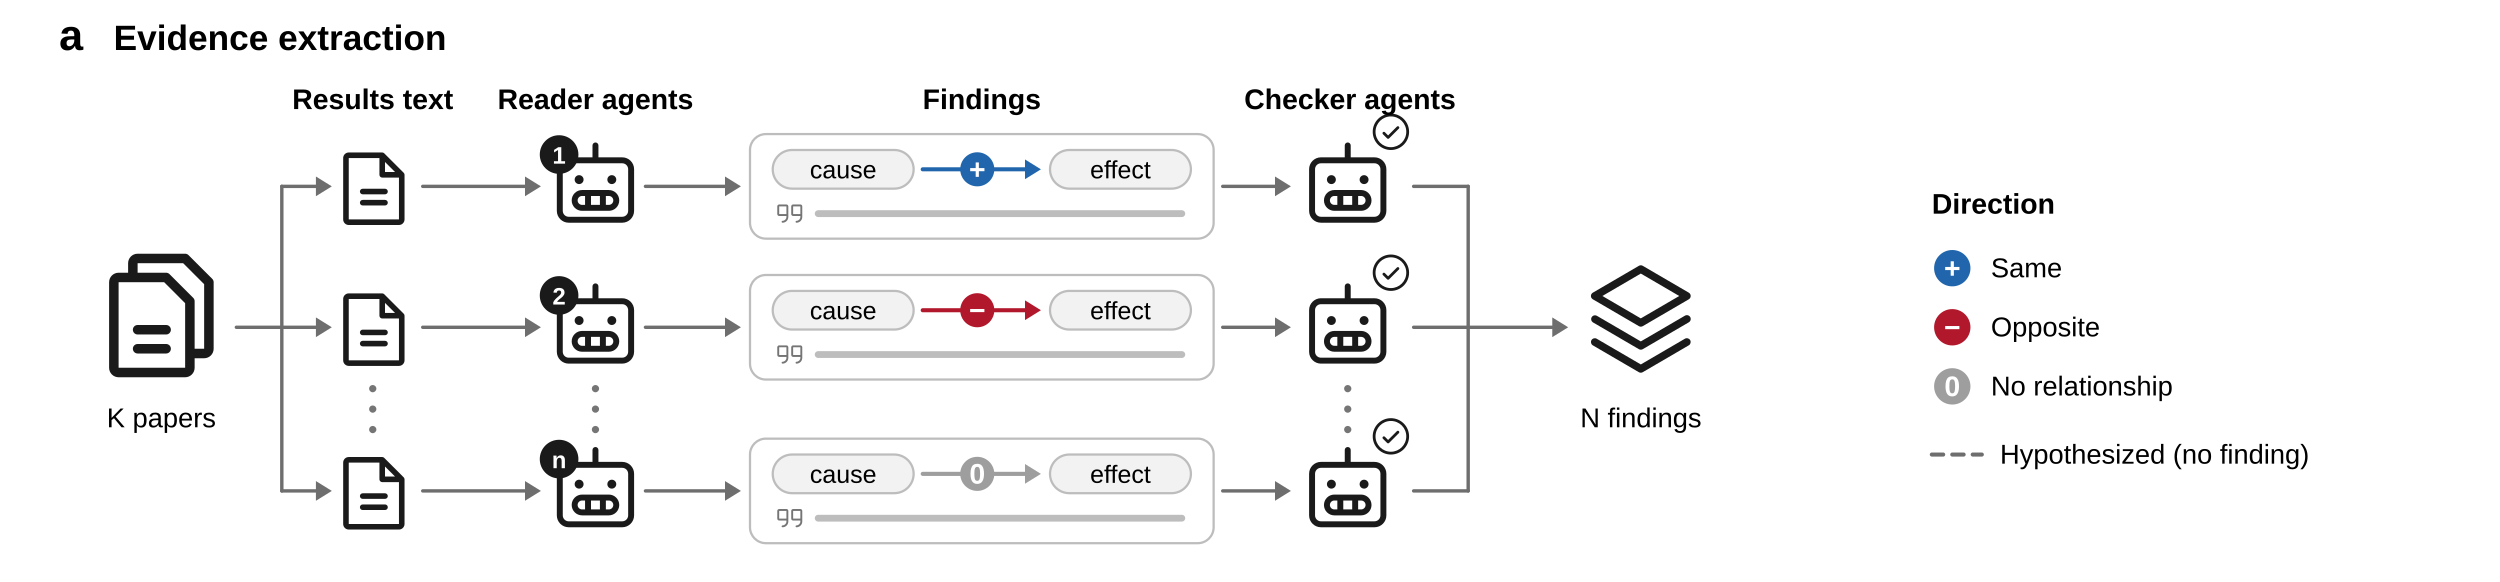
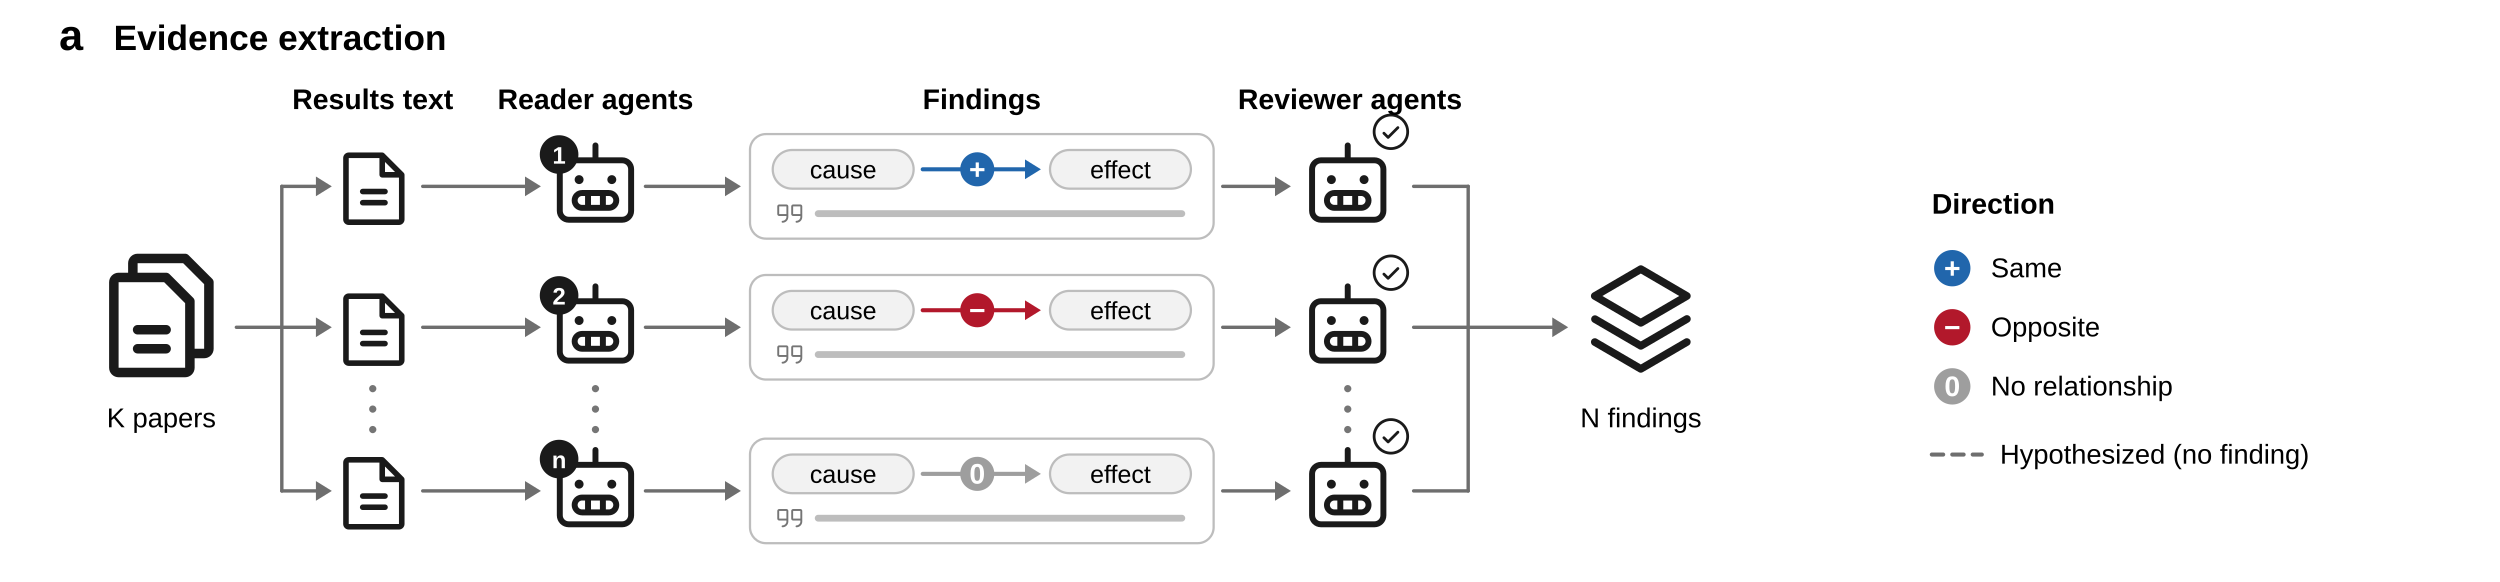
<svg xmlns="http://www.w3.org/2000/svg" viewBox="0 6 1100 256" font-family="Arial, Liberation Sans, Helvetica, sans-serif" role="img">
  <rect x="0" y="0" width="1100" height="850" rx="0" fill="#FFFFFF" />
  <text x="26" y="28" font-size="19" fill="#000000" font-weight="bold">a</text>
  <text x="50" y="28" font-size="15.5" fill="#000000" font-weight="bold">Evidence extraction</text>
  <g transform="translate(37.55,111.36) scale(0.2613636)">
    <path d="M213.66,66.34l-40-40A8,8,0,0,0,168,24H88A16,16,0,0,0,72,40V56H56A16,16,0,0,0,40,72V216a16,16,0,0,0,16,16H168a16,16,0,0,0,16-16V200h16a16,16,0,0,0,16-16V72A8,8,0,0,0,213.66,66.34ZM168,216H56V72h76.69L168,107.31v84.53c0,.06,0,.11,0,.16s0,.1,0,.16V216Zm32-32H184V104a8,8,0,0,0-2.34-5.66l-40-40A8,8,0,0,0,136,56H88V40h76.69L200,75.31Zm-56-32a8,8,0,0,1-8,8H88a8,8,0,0,1,0-16h48A8,8,0,0,1,144,152Zm0,32a8,8,0,0,1-8,8H88a8,8,0,0,1,0-16h48A8,8,0,0,1,144,184Z" fill="#1A1A1A" fill-rule="evenodd" />
  </g>
  <text x="71" y="194" font-size="12" fill="#000000" text-anchor="middle">K papers</text>
  <line x1="104" y1="150" x2="124" y2="150" stroke="#6E6E6E" stroke-width="1.5" stroke-linecap="round" />
  <line x1="124" y1="88" x2="124" y2="222" stroke="#6E6E6E" stroke-width="1.5" stroke-linecap="round" />
  <text x="164" y="54" font-size="12.5" fill="#000000" font-weight="bold" text-anchor="middle">Results text</text>
  <circle cx="164" cy="177" r="1.6" fill="#757575" />
  <circle cx="164" cy="186" r="1.6" fill="#757575" />
  <circle cx="164" cy="195" r="1.6" fill="#757575" />
  <text x="262" y="54" font-size="12.5" fill="#000000" font-weight="bold" text-anchor="middle">Reader agents</text>
  <line x1="124" y1="88" x2="139.0" y2="88.0" stroke="#6E6E6E" stroke-width="1.5" stroke-linecap="round" />
  <polygon points="146.00,88.00 139.00,83.66 139.00,92.34" fill="#6E6E6E" />
  <g transform="translate(144.86,69.41) scale(0.1534091)">
    <path d="M213.66,82.34l-56-56A8,8,0,0,0,152,24H56A16,16,0,0,0,40,40V216a16,16,0,0,0,16,16H200a16,16,0,0,0,16-16V88A8,8,0,0,0,213.66,82.34ZM160,51.31,188.69,80H160ZM200,216H56V40h88V88a8,8,0,0,0,8,8h48V216Zm-32-80a8,8,0,0,1-8,8H96a8,8,0,0,1,0-16h64A8,8,0,0,1,168,136Zm0,32a8,8,0,0,1-8,8H96a8,8,0,0,1,0-16h64A8,8,0,0,1,168,168Z" fill="#1A1A1A" fill-rule="evenodd" />
  </g>
  <line x1="186" y1="88" x2="231.0" y2="88.0" stroke="#6E6E6E" stroke-width="1.5" stroke-linecap="round" />
  <polygon points="238.00,88.00 231.00,83.66 231.00,92.34" fill="#6E6E6E" />
  <g transform="translate(241.08,67.38) scale(0.1634615)">
    <path d="M200,48H136V16a8,8,0,0,0-16,0V48H56A32,32,0,0,0,24,80V192a32,32,0,0,0,32,32H200a32,32,0,0,0,32-32V80A32,32,0,0,0,200,48Zm16,144a16,16,0,0,1-16,16H56a16,16,0,0,1-16-16V80A16,16,0,0,1,56,64H200a16,16,0,0,1,16,16Zm-52-56H92a28,28,0,0,0,0,56h72a28,28,0,0,0,0-56Zm-24,16v24H116V152ZM80,164a12,12,0,0,1,12-12h8v24H92A12,12,0,0,1,80,164Zm84,12h-8V152h8a12,12,0,0,1,0,24ZM72,108a12,12,0,1,1,12,12A12,12,0,0,1,72,108Zm88,0a12,12,0,1,1,12,12A12,12,0,0,1,160,108Z" fill="#1A1A1A" fill-rule="evenodd" />
  </g>
  <circle cx="246" cy="74" r="8.5" fill="#1A1A1A" />
  <text x="246" y="78" font-size="10.5" fill="#FFFFFF" font-weight="bold" text-anchor="middle">1</text>
  <line x1="124" y1="150" x2="139.0" y2="150.0" stroke="#6E6E6E" stroke-width="1.5" stroke-linecap="round" />
  <polygon points="146.00,150.00 139.00,145.66 139.00,154.34" fill="#6E6E6E" />
  <g transform="translate(144.86,131.41) scale(0.1534091)">
    <path d="M213.66,82.34l-56-56A8,8,0,0,0,152,24H56A16,16,0,0,0,40,40V216a16,16,0,0,0,16,16H200a16,16,0,0,0,16-16V88A8,8,0,0,0,213.66,82.34ZM160,51.31,188.69,80H160ZM200,216H56V40h88V88a8,8,0,0,0,8,8h48V216Zm-32-80a8,8,0,0,1-8,8H96a8,8,0,0,1,0-16h64A8,8,0,0,1,168,136Zm0,32a8,8,0,0,1-8,8H96a8,8,0,0,1,0-16h64A8,8,0,0,1,168,168Z" fill="#1A1A1A" fill-rule="evenodd" />
  </g>
  <line x1="186" y1="150" x2="231.0" y2="150.0" stroke="#6E6E6E" stroke-width="1.5" stroke-linecap="round" />
  <polygon points="238.00,150.00 231.00,145.66 231.00,154.34" fill="#6E6E6E" />
  <g transform="translate(241.08,129.38) scale(0.1634615)">
    <path d="M200,48H136V16a8,8,0,0,0-16,0V48H56A32,32,0,0,0,24,80V192a32,32,0,0,0,32,32H200a32,32,0,0,0,32-32V80A32,32,0,0,0,200,48Zm16,144a16,16,0,0,1-16,16H56a16,16,0,0,1-16-16V80A16,16,0,0,1,56,64H200a16,16,0,0,1,16,16Zm-52-56H92a28,28,0,0,0,0,56h72a28,28,0,0,0,0-56Zm-24,16v24H116V152ZM80,164a12,12,0,0,1,12-12h8v24H92A12,12,0,0,1,80,164Zm84,12h-8V152h8a12,12,0,0,1,0,24ZM72,108a12,12,0,1,1,12,12A12,12,0,0,1,72,108Zm88,0a12,12,0,1,1,12,12A12,12,0,0,1,160,108Z" fill="#1A1A1A" fill-rule="evenodd" />
  </g>
  <circle cx="246" cy="136" r="8.5" fill="#1A1A1A" />
  <text x="246" y="140" font-size="10.5" fill="#FFFFFF" font-weight="bold" text-anchor="middle">2</text>
  <line x1="124" y1="222" x2="139.0" y2="222.0" stroke="#6E6E6E" stroke-width="1.5" stroke-linecap="round" />
  <polygon points="146.00,222.00 139.00,217.66 139.00,226.34" fill="#6E6E6E" />
  <g transform="translate(144.86,203.41) scale(0.1534091)">
    <path d="M213.66,82.34l-56-56A8,8,0,0,0,152,24H56A16,16,0,0,0,40,40V216a16,16,0,0,0,16,16H200a16,16,0,0,0,16-16V88A8,8,0,0,0,213.66,82.34ZM160,51.31,188.69,80H160ZM200,216H56V40h88V88a8,8,0,0,0,8,8h48V216Zm-32-80a8,8,0,0,1-8,8H96a8,8,0,0,1,0-16h64A8,8,0,0,1,168,136Zm0,32a8,8,0,0,1-8,8H96a8,8,0,0,1,0-16h64A8,8,0,0,1,168,168Z" fill="#1A1A1A" fill-rule="evenodd" />
  </g>
  <line x1="186" y1="222" x2="231.0" y2="222.0" stroke="#6E6E6E" stroke-width="1.5" stroke-linecap="round" />
  <polygon points="238.00,222.00 231.00,217.66 231.00,226.34" fill="#6E6E6E" />
  <g transform="translate(241.08,201.38) scale(0.1634615)">
    <path d="M200,48H136V16a8,8,0,0,0-16,0V48H56A32,32,0,0,0,24,80V192a32,32,0,0,0,32,32H200a32,32,0,0,0,32-32V80A32,32,0,0,0,200,48Zm16,144a16,16,0,0,1-16,16H56a16,16,0,0,1-16-16V80A16,16,0,0,1,56,64H200a16,16,0,0,1,16,16Zm-52-56H92a28,28,0,0,0,0,56h72a28,28,0,0,0,0-56Zm-24,16v24H116V152ZM80,164a12,12,0,0,1,12-12h8v24H92A12,12,0,0,1,80,164Zm84,12h-8V152h8a12,12,0,0,1,0,24ZM72,108a12,12,0,1,1,12,12A12,12,0,0,1,72,108Zm88,0a12,12,0,1,1,12,12A12,12,0,0,1,160,108Z" fill="#1A1A1A" fill-rule="evenodd" />
  </g>
  <circle cx="246" cy="208" r="8.5" fill="#1A1A1A" />
  <text x="246" y="212" font-size="10.5" fill="#FFFFFF" font-weight="bold" text-anchor="middle">n</text>
  <circle cx="262" cy="177" r="1.6" fill="#757575" />
  <circle cx="262" cy="186" r="1.6" fill="#757575" />
  <circle cx="262" cy="195" r="1.6" fill="#757575" />
  <text x="432" y="54" font-size="12.5" fill="#000000" font-weight="bold" text-anchor="middle">Findings</text>
  <line x1="284" y1="88" x2="319.0" y2="88.0" stroke="#6E6E6E" stroke-width="1.5" stroke-linecap="round" />
  <polygon points="326.00,88.00 319.00,83.66 319.00,92.34" fill="#6E6E6E" />
  <rect x="330" y="65.0" width="204" height="46" rx="7" fill="#FFFFFF" stroke="#BDBDBD" stroke-width="1" />
  <rect x="340" y="72.0" width="62" height="17" rx="8.5" fill="#F2F2F2" stroke="#BDBDBD" stroke-width="1" />
  <text x="371.0" y="84.46" font-size="11" fill="#000000" text-anchor="middle">cause</text>
  <rect x="462" y="72.0" width="62" height="17" rx="8.5" fill="#F2F2F2" stroke="#BDBDBD" stroke-width="1" />
  <text x="493.0" y="84.46" font-size="11" fill="#000000" text-anchor="middle">effect</text>
  <line x1="406" y1="80.5" x2="451.0" y2="80.5" stroke="#2166AC" stroke-width="1.8" stroke-linecap="round" />
  <polygon points="458.00,80.50 451.00,76.16 451.00,84.84" fill="#2166AC" />
  <circle cx="430.0" cy="80.5" r="7.5" fill="#2166AC" />
  <text x="430.0" y="84.8" font-size="12.5" fill="#FFFFFF" font-weight="bold" text-anchor="middle">+</text>
  <g transform="translate(340.73,93.00) scale(0.05288462)">
    <path d="M100,56H40A16,16,0,0,0,24,72v64a16,16,0,0,0,16,16h60v8a32,32,0,0,1-32,32,8,8,0,0,0,0,16,48.05,48.05,0,0,0,48-48V72A16,16,0,0,0,100,56Zm0,80H40V72h60ZM216,56H156a16,16,0,0,0-16,16v64a16,16,0,0,0,16,16h60v8a32,32,0,0,1-32,32,8,8,0,0,0,0,16,48.05,48.05,0,0,0,48-48V72A16,16,0,0,0,216,56Zm0,80H156V72h60Z" fill="#757575" fill-rule="evenodd" />
  </g>
  <line x1="360" y1="100.0" x2="520" y2="100.0" stroke="#BDBDBD" stroke-width="3" stroke-linecap="round" />
  <line x1="538" y1="88" x2="561.0" y2="88.0" stroke="#6E6E6E" stroke-width="1.5" stroke-linecap="round" />
  <polygon points="568.00,88.00 561.00,83.66 561.00,92.34" fill="#6E6E6E" />
  <g transform="translate(572.08,67.38) scale(0.1634615)">
    <path d="M200,48H136V16a8,8,0,0,0-16,0V48H56A32,32,0,0,0,24,80V192a32,32,0,0,0,32,32H200a32,32,0,0,0,32-32V80A32,32,0,0,0,200,48Zm16,144a16,16,0,0,1-16,16H56a16,16,0,0,1-16-16V80A16,16,0,0,1,56,64H200a16,16,0,0,1,16,16Zm-52-56H92a28,28,0,0,0,0,56h72a28,28,0,0,0,0-56Zm-24,16v24H116V152ZM80,164a12,12,0,0,1,12-12h8v24H92A12,12,0,0,1,80,164Zm84,12h-8V152h8a12,12,0,0,1,0,24ZM72,108a12,12,0,1,1,12,12A12,12,0,0,1,72,108Zm88,0a12,12,0,1,1,12,12A12,12,0,0,1,160,108Z" fill="#1A1A1A" fill-rule="evenodd" />
  </g>
  <g transform="translate(602.15,54.15) scale(0.07692308)">
    <path d="M173.66,98.34a8,8,0,0,1,0,11.32l-56,56a8,8,0,0,1-11.32,0l-24-24a8,8,0,0,1,11.32-11.32L112,148.69l50.34-50.35A8,8,0,0,1,173.66,98.34ZM232,128A104,104,0,1,1,128,24,104.11,104.11,0,0,1,232,128Zm-16,0a88,88,0,1,0-88,88A88.1,88.1,0,0,0,216,128Z" fill="#1A1A1A" fill-rule="evenodd" />
  </g>
  <line x1="622" y1="88" x2="646" y2="88" stroke="#6E6E6E" stroke-width="1.5" stroke-linecap="round" />
  <line x1="284" y1="150" x2="319.0" y2="150.0" stroke="#6E6E6E" stroke-width="1.5" stroke-linecap="round" />
  <polygon points="326.00,150.00 319.00,145.66 319.00,154.34" fill="#6E6E6E" />
  <rect x="330" y="127.0" width="204" height="46" rx="7" fill="#FFFFFF" stroke="#BDBDBD" stroke-width="1" />
  <rect x="340" y="134.0" width="62" height="17" rx="8.5" fill="#F2F2F2" stroke="#BDBDBD" stroke-width="1" />
  <text x="371.0" y="146.46" font-size="11" fill="#000000" text-anchor="middle">cause</text>
  <rect x="462" y="134.0" width="62" height="17" rx="8.5" fill="#F2F2F2" stroke="#BDBDBD" stroke-width="1" />
  <text x="493.0" y="146.46" font-size="11" fill="#000000" text-anchor="middle">effect</text>
  <line x1="406" y1="142.5" x2="451.0" y2="142.5" stroke="#B2182B" stroke-width="1.8" stroke-linecap="round" />
  <polygon points="458.00,142.50 451.00,138.16 451.00,146.84" fill="#B2182B" />
  <circle cx="430.0" cy="142.5" r="7.5" fill="#B2182B" />
  <text x="430.0" y="146.8" font-size="12.5" fill="#FFFFFF" font-weight="bold" text-anchor="middle">−</text>
  <g transform="translate(340.73,155.00) scale(0.05288462)">
    <path d="M100,56H40A16,16,0,0,0,24,72v64a16,16,0,0,0,16,16h60v8a32,32,0,0,1-32,32,8,8,0,0,0,0,16,48.05,48.05,0,0,0,48-48V72A16,16,0,0,0,100,56Zm0,80H40V72h60ZM216,56H156a16,16,0,0,0-16,16v64a16,16,0,0,0,16,16h60v8a32,32,0,0,1-32,32,8,8,0,0,0,0,16,48.05,48.05,0,0,0,48-48V72A16,16,0,0,0,216,56Zm0,80H156V72h60Z" fill="#757575" fill-rule="evenodd" />
  </g>
  <line x1="360" y1="162.0" x2="520" y2="162.0" stroke="#BDBDBD" stroke-width="3" stroke-linecap="round" />
  <line x1="538" y1="150" x2="561.0" y2="150.0" stroke="#6E6E6E" stroke-width="1.5" stroke-linecap="round" />
  <polygon points="568.00,150.00 561.00,145.66 561.00,154.34" fill="#6E6E6E" />
  <g transform="translate(572.08,129.38) scale(0.1634615)">
    <path d="M200,48H136V16a8,8,0,0,0-16,0V48H56A32,32,0,0,0,24,80V192a32,32,0,0,0,32,32H200a32,32,0,0,0,32-32V80A32,32,0,0,0,200,48Zm16,144a16,16,0,0,1-16,16H56a16,16,0,0,1-16-16V80A16,16,0,0,1,56,64H200a16,16,0,0,1,16,16Zm-52-56H92a28,28,0,0,0,0,56h72a28,28,0,0,0,0-56Zm-24,16v24H116V152ZM80,164a12,12,0,0,1,12-12h8v24H92A12,12,0,0,1,80,164Zm84,12h-8V152h8a12,12,0,0,1,0,24ZM72,108a12,12,0,1,1,12,12A12,12,0,0,1,72,108Zm88,0a12,12,0,1,1,12,12A12,12,0,0,1,160,108Z" fill="#1A1A1A" fill-rule="evenodd" />
  </g>
  <g transform="translate(602.15,116.15) scale(0.07692308)">
    <path d="M173.66,98.34a8,8,0,0,1,0,11.32l-56,56a8,8,0,0,1-11.32,0l-24-24a8,8,0,0,1,11.32-11.32L112,148.69l50.34-50.35A8,8,0,0,1,173.66,98.34ZM232,128A104,104,0,1,1,128,24,104.11,104.11,0,0,1,232,128Zm-16,0a88,88,0,1,0-88,88A88.1,88.1,0,0,0,216,128Z" fill="#1A1A1A" fill-rule="evenodd" />
  </g>
  <line x1="622" y1="150" x2="646" y2="150" stroke="#6E6E6E" stroke-width="1.5" stroke-linecap="round" />
  <line x1="284" y1="222" x2="319.0" y2="222.0" stroke="#6E6E6E" stroke-width="1.5" stroke-linecap="round" />
  <polygon points="326.00,222.00 319.00,217.66 319.00,226.34" fill="#6E6E6E" />
  <rect x="330" y="199.0" width="204" height="46" rx="7" fill="#FFFFFF" stroke="#BDBDBD" stroke-width="1" />
  <rect x="340" y="206.0" width="62" height="17" rx="8.5" fill="#F2F2F2" stroke="#BDBDBD" stroke-width="1" />
  <text x="371.0" y="218.46" font-size="11" fill="#000000" text-anchor="middle">cause</text>
  <rect x="462" y="206.0" width="62" height="17" rx="8.5" fill="#F2F2F2" stroke="#BDBDBD" stroke-width="1" />
  <text x="493.0" y="218.46" font-size="11" fill="#000000" text-anchor="middle">effect</text>
  <line x1="406" y1="214.5" x2="451.0" y2="214.5" stroke="#9E9E9E" stroke-width="1.8" stroke-linecap="round" />
  <polygon points="458.00,214.50 451.00,210.16 451.00,218.84" fill="#9E9E9E" />
  <circle cx="430.0" cy="214.5" r="7.5" fill="#9E9E9E" />
  <text x="430.0" y="218.8" font-size="12.5" fill="#FFFFFF" font-weight="bold" text-anchor="middle">0</text>
  <g transform="translate(340.73,227.00) scale(0.05288462)">
    <path d="M100,56H40A16,16,0,0,0,24,72v64a16,16,0,0,0,16,16h60v8a32,32,0,0,1-32,32,8,8,0,0,0,0,16,48.05,48.05,0,0,0,48-48V72A16,16,0,0,0,100,56Zm0,80H40V72h60ZM216,56H156a16,16,0,0,0-16,16v64a16,16,0,0,0,16,16h60v8a32,32,0,0,1-32,32,8,8,0,0,0,0,16,48.05,48.05,0,0,0,48-48V72A16,16,0,0,0,216,56Zm0,80H156V72h60Z" fill="#757575" fill-rule="evenodd" />
  </g>
  <line x1="360" y1="234.0" x2="520" y2="234.0" stroke="#BDBDBD" stroke-width="3" stroke-linecap="round" />
  <line x1="538" y1="222" x2="561.0" y2="222.0" stroke="#6E6E6E" stroke-width="1.5" stroke-linecap="round" />
  <polygon points="568.00,222.00 561.00,217.66 561.00,226.34" fill="#6E6E6E" />
  <g transform="translate(572.08,201.38) scale(0.1634615)">
    <path d="M200,48H136V16a8,8,0,0,0-16,0V48H56A32,32,0,0,0,24,80V192a32,32,0,0,0,32,32H200a32,32,0,0,0,32-32V80A32,32,0,0,0,200,48Zm16,144a16,16,0,0,1-16,16H56a16,16,0,0,1-16-16V80A16,16,0,0,1,56,64H200a16,16,0,0,1,16,16Zm-52-56H92a28,28,0,0,0,0,56h72a28,28,0,0,0,0-56Zm-24,16v24H116V152ZM80,164a12,12,0,0,1,12-12h8v24H92A12,12,0,0,1,80,164Zm84,12h-8V152h8a12,12,0,0,1,0,24ZM72,108a12,12,0,1,1,12,12A12,12,0,0,1,72,108Zm88,0a12,12,0,1,1,12,12A12,12,0,0,1,160,108Z" fill="#1A1A1A" fill-rule="evenodd" />
  </g>
  <g transform="translate(602.15,188.15) scale(0.07692308)">
    <path d="M173.66,98.34a8,8,0,0,1,0,11.32l-56,56a8,8,0,0,1-11.32,0l-24-24a8,8,0,0,1,11.32-11.32L112,148.69l50.34-50.35A8,8,0,0,1,173.66,98.34ZM232,128A104,104,0,1,1,128,24,104.11,104.11,0,0,1,232,128Zm-16,0a88,88,0,1,0-88,88A88.1,88.1,0,0,0,216,128Z" fill="#1A1A1A" fill-rule="evenodd" />
  </g>
  <line x1="622" y1="222" x2="646" y2="222" stroke="#6E6E6E" stroke-width="1.5" stroke-linecap="round" />
  <line x1="646" y1="88" x2="646" y2="222" stroke="#6E6E6E" stroke-width="1.5" stroke-linecap="round" />
  <line x1="646" y1="150" x2="683.0" y2="150.0" stroke="#6E6E6E" stroke-width="1.5" stroke-linecap="round" />
  <polygon points="690.00,150.00 683.00,145.66 683.00,154.34" fill="#6E6E6E" />
-   <text x="594" y="54" font-size="12.5" fill="#000000" font-weight="bold" text-anchor="middle">Checker agents</text>
+   <text x="594" y="54" font-size="12.5" fill="#000000" font-weight="bold" text-anchor="middle">Reviewer agents</text>
  <circle cx="593" cy="177" r="1.6" fill="#757575" />
  <circle cx="593" cy="186" r="1.6" fill="#757575" />
  <circle cx="593" cy="195" r="1.6" fill="#757575" />
  <g transform="translate(694.94,119.35) scale(0.2110312)">
    <path d="M230.91,172A8,8,0,0,1,228,182.91l-96,56a8,8,0,0,1-8.06,0l-96-56A8,8,0,0,1,36,169.09l92,53.65,92-53.65A8,8,0,0,1,230.91,172ZM220,121.09l-92,53.65L36,121.09A8,8,0,0,0,28,134.91l96,56a8,8,0,0,0,8.06,0l96-56A8,8,0,1,0,220,121.09ZM24,80a8,8,0,0,1,4-6.91l96-56a8,8,0,0,1,8.06,0l96,56a8,8,0,0,1,0,13.82l-96,56a8,8,0,0,1-8.06,0l-96-56A8,8,0,0,1,24,80Zm23.88,0L128,126.74,208.12,80,128,33.26Z" fill="#1A1A1A" fill-rule="evenodd" />
  </g>
  <text x="722" y="194" font-size="12" fill="#000000" text-anchor="middle">N findings</text>
  <text x="850" y="100" font-size="12.5" fill="#000000" font-weight="bold">Direction</text>
  <circle cx="859" cy="124" r="8" fill="#2166AC" />
  <text x="859" y="128.3" font-size="12.5" fill="#FFFFFF" font-weight="bold" text-anchor="middle">+</text>
  <text x="876" y="128" font-size="12" fill="#000000">Same</text>
  <circle cx="859" cy="150" r="8" fill="#B2182B" />
  <text x="859" y="154.3" font-size="12.5" fill="#FFFFFF" font-weight="bold" text-anchor="middle">−</text>
  <text x="876" y="154" font-size="12" fill="#000000">Opposite</text>
  <circle cx="859" cy="176" r="8" fill="#9E9E9E" />
  <text x="859" y="180.3" font-size="12.5" fill="#FFFFFF" font-weight="bold" text-anchor="middle">0</text>
  <text x="876" y="180" font-size="12" fill="#000000">No relationship</text>
  <line x1="850" y1="206" x2="872" y2="206" stroke="#6E6E6E" stroke-width="1.8" stroke-linecap="round" stroke-dasharray="5 4" />
  <text x="880" y="210" font-size="12" fill="#000000">Hypothesized (no finding)</text>
  <text x="26" y="310" font-size="19" fill="#000000" font-weight="bold">b</text>
  <text x="50" y="310" font-size="15.5" fill="#000000" font-weight="bold">Variable grouping and pooled connections</text>
  <rect x="62" y="346" width="58" height="12" rx="6.0" fill="#F2F2F2" stroke="#BDBDBD" stroke-width="1" />
  <rect x="62" y="367" width="58" height="12" rx="6.0" fill="#F2F2F2" stroke="#BDBDBD" stroke-width="1" />
  <rect x="62" y="388" width="58" height="12" rx="6.0" fill="#F2F2F2" stroke="#BDBDBD" stroke-width="1" />
  <rect x="62" y="409" width="58" height="12" rx="6.0" fill="#F2F2F2" stroke="#BDBDBD" stroke-width="1" />
  <rect x="62" y="430" width="58" height="12" rx="6.0" fill="#F2F2F2" stroke="#BDBDBD" stroke-width="1" />
  <rect x="62" y="451" width="58" height="12" rx="6.0" fill="#F2F2F2" stroke="#BDBDBD" stroke-width="1" />
  <rect x="62" y="472" width="58" height="12" rx="6.0" fill="#F2F2F2" stroke="#BDBDBD" stroke-width="1" />
  <rect x="62" y="493" width="58" height="12" rx="6.0" fill="#F2F2F2" stroke="#BDBDBD" stroke-width="1" />
  <rect x="222" y="355.0" width="66" height="15" rx="7.5" fill="#E3E3E3" stroke="#ADADAD" stroke-width="1" />
  <line x1="120" y1="352" x2="196" y2="352" stroke="#6E6E6E" stroke-width="1.3" stroke-linecap="round" />
  <line x1="196" y1="352" x2="196" y2="362.5" stroke="#6E6E6E" stroke-width="1.3" stroke-linecap="round" />
  <line x1="196" y1="362.5" x2="222" y2="362.5" stroke="#6E6E6E" stroke-width="1.3" stroke-linecap="round" />
  <line x1="120" y1="373" x2="196" y2="373" stroke="#6E6E6E" stroke-width="1.3" stroke-linecap="round" />
  <line x1="196" y1="373" x2="196" y2="362.5" stroke="#6E6E6E" stroke-width="1.3" stroke-linecap="round" />
  <line x1="196" y1="362.5" x2="222" y2="362.5" stroke="#6E6E6E" stroke-width="1.3" stroke-linecap="round" />
  <rect x="222" y="386.5" width="66" height="15" rx="7.5" fill="#E3E3E3" stroke="#ADADAD" stroke-width="1" />
  <line x1="120" y1="394" x2="196" y2="394" stroke="#6E6E6E" stroke-width="1.3" stroke-linecap="round" />
  <line x1="196" y1="394" x2="196" y2="394.0" stroke="#6E6E6E" stroke-width="1.3" stroke-linecap="round" />
  <line x1="196" y1="394.0" x2="222" y2="394.0" stroke="#6E6E6E" stroke-width="1.3" stroke-linecap="round" />
  <rect x="222" y="418.0" width="66" height="15" rx="7.5" fill="#E3E3E3" stroke="#ADADAD" stroke-width="1" />
  <line x1="120" y1="415" x2="196" y2="415" stroke="#6E6E6E" stroke-width="1.3" stroke-linecap="round" />
  <line x1="196" y1="415" x2="196" y2="425.5" stroke="#6E6E6E" stroke-width="1.3" stroke-linecap="round" />
  <line x1="196" y1="425.5" x2="222" y2="425.5" stroke="#6E6E6E" stroke-width="1.3" stroke-linecap="round" />
  <line x1="120" y1="436" x2="196" y2="436" stroke="#6E6E6E" stroke-width="1.3" stroke-linecap="round" />
  <line x1="196" y1="436" x2="196" y2="425.5" stroke="#6E6E6E" stroke-width="1.3" stroke-linecap="round" />
  <line x1="196" y1="425.5" x2="222" y2="425.5" stroke="#6E6E6E" stroke-width="1.3" stroke-linecap="round" />
  <rect x="222" y="460.0" width="66" height="15" rx="7.5" fill="#E3E3E3" stroke="#ADADAD" stroke-width="1" />
  <line x1="120" y1="457" x2="196" y2="457" stroke="#6E6E6E" stroke-width="1.3" stroke-linecap="round" />
  <line x1="196" y1="457" x2="196" y2="467.5" stroke="#6E6E6E" stroke-width="1.3" stroke-linecap="round" />
  <line x1="196" y1="467.5" x2="222" y2="467.5" stroke="#6E6E6E" stroke-width="1.3" stroke-linecap="round" />
  <line x1="120" y1="478" x2="196" y2="478" stroke="#6E6E6E" stroke-width="1.3" stroke-linecap="round" />
  <line x1="196" y1="478" x2="196" y2="467.5" stroke="#6E6E6E" stroke-width="1.3" stroke-linecap="round" />
  <line x1="196" y1="467.5" x2="222" y2="467.5" stroke="#6E6E6E" stroke-width="1.3" stroke-linecap="round" />
  <rect x="222" y="491.5" width="66" height="15" rx="7.5" fill="#E3E3E3" stroke="#ADADAD" stroke-width="1" />
  <line x1="120" y1="499" x2="196" y2="499" stroke="#6E6E6E" stroke-width="1.3" stroke-linecap="round" />
  <line x1="196" y1="499" x2="196" y2="499.0" stroke="#6E6E6E" stroke-width="1.3" stroke-linecap="round" />
  <line x1="196" y1="499.0" x2="222" y2="499.0" stroke="#6E6E6E" stroke-width="1.3" stroke-linecap="round" />
  <rect x="392" y="364.25" width="74" height="28" rx="7" fill="#FFFFFF" stroke="#1A1A1A" stroke-width="1" />
  <text x="429.0" y="382.93" font-size="13" fill="#000000" font-weight="bold" text-anchor="middle">A</text>
  <line x1="288" y1="362.5" x2="366" y2="362.5" stroke="#6E6E6E" stroke-width="1.3" stroke-linecap="round" />
  <line x1="366" y1="362.5" x2="366" y2="378.25" stroke="#6E6E6E" stroke-width="1.3" stroke-linecap="round" />
  <line x1="366" y1="378.25" x2="392" y2="378.25" stroke="#6E6E6E" stroke-width="1.3" stroke-linecap="round" />
  <line x1="288" y1="394.0" x2="366" y2="394.0" stroke="#6E6E6E" stroke-width="1.3" stroke-linecap="round" />
  <line x1="366" y1="394.0" x2="366" y2="378.25" stroke="#6E6E6E" stroke-width="1.3" stroke-linecap="round" />
  <line x1="366" y1="378.25" x2="392" y2="378.25" stroke="#6E6E6E" stroke-width="1.3" stroke-linecap="round" />
  <rect x="392" y="411.5" width="74" height="28" rx="7" fill="#FFFFFF" stroke="#1A1A1A" stroke-width="1" />
  <text x="429.0" y="430.18" font-size="13" fill="#000000" font-weight="bold" text-anchor="middle">B</text>
  <line x1="288" y1="425.5" x2="366" y2="425.5" stroke="#6E6E6E" stroke-width="1.3" stroke-linecap="round" />
  <line x1="366" y1="425.5" x2="366" y2="425.5" stroke="#6E6E6E" stroke-width="1.3" stroke-linecap="round" />
  <line x1="366" y1="425.5" x2="392" y2="425.5" stroke="#6E6E6E" stroke-width="1.3" stroke-linecap="round" />
  <rect x="392" y="469.25" width="74" height="28" rx="7" fill="#FFFFFF" stroke="#1A1A1A" stroke-width="1" />
  <text x="429.0" y="487.93" font-size="13" fill="#000000" font-weight="bold" text-anchor="middle">C</text>
  <line x1="288" y1="467.5" x2="366" y2="467.5" stroke="#6E6E6E" stroke-width="1.3" stroke-linecap="round" />
  <line x1="366" y1="467.5" x2="366" y2="483.25" stroke="#6E6E6E" stroke-width="1.3" stroke-linecap="round" />
  <line x1="366" y1="483.25" x2="392" y2="483.25" stroke="#6E6E6E" stroke-width="1.3" stroke-linecap="round" />
  <line x1="288" y1="499.0" x2="366" y2="499.0" stroke="#6E6E6E" stroke-width="1.3" stroke-linecap="round" />
  <line x1="366" y1="499.0" x2="366" y2="483.25" stroke="#6E6E6E" stroke-width="1.3" stroke-linecap="round" />
  <line x1="366" y1="483.25" x2="392" y2="483.25" stroke="#6E6E6E" stroke-width="1.3" stroke-linecap="round" />
  <text x="91" y="528" font-size="12" fill="#000000" text-anchor="middle">Variable names</text>
  <text x="255" y="528" font-size="12" fill="#000000" text-anchor="middle">Fine codes</text>
  <text x="429" y="528" font-size="12" fill="#000000" text-anchor="middle">Constructs</text>
  <g transform="translate(135.00,508.00) scale(0.125)">
    <path d="M200,48H136V16a8,8,0,0,0-16,0V48H56A32,32,0,0,0,24,80V192a32,32,0,0,0,32,32H200a32,32,0,0,0,32-32V80A32,32,0,0,0,200,48Zm16,144a16,16,0,0,1-16,16H56a16,16,0,0,1-16-16V80A16,16,0,0,1,56,64H200a16,16,0,0,1,16,16Zm-52-56H92a28,28,0,0,0,0,56h72a28,28,0,0,0,0-56Zm-24,16v24H116V152ZM80,164a12,12,0,0,1,12-12h8v24H92A12,12,0,0,1,80,164Zm84,12h-8V152h8a12,12,0,0,1,0,24ZM72,108a12,12,0,1,1,12,12A12,12,0,0,1,72,108Zm88,0a12,12,0,1,1,12,12A12,12,0,0,1,160,108Z" fill="#1A1A1A" fill-rule="evenodd" />
  </g>
  <g transform="translate(303.00,508.00) scale(0.125)">
    <path d="M200,48H136V16a8,8,0,0,0-16,0V48H56A32,32,0,0,0,24,80V192a32,32,0,0,0,32,32H200a32,32,0,0,0,32-32V80A32,32,0,0,0,200,48Zm16,144a16,16,0,0,1-16,16H56a16,16,0,0,1-16-16V80A16,16,0,0,1,56,64H200a16,16,0,0,1,16,16Zm-52-56H92a28,28,0,0,0,0,56h72a28,28,0,0,0,0-56Zm-24,16v24H116V152ZM80,164a12,12,0,0,1,12-12h8v24H92A12,12,0,0,1,80,164Zm84,12h-8V152h8a12,12,0,0,1,0,24ZM72,108a12,12,0,1,1,12,12A12,12,0,0,1,72,108Zm88,0a12,12,0,1,1,12,12A12,12,0,0,1,160,108Z" fill="#1A1A1A" fill-rule="evenodd" />
  </g>
  <line x1="486" y1="425" x2="523.0" y2="425.0" stroke="#6E6E6E" stroke-width="1.5" stroke-linecap="round" />
  <polygon points="530.00,425.00 523.00,420.66 523.00,429.34" fill="#6E6E6E" />
  <text x="548" y="344" font-size="11" fill="#000000" letter-spacing="1">Connection</text>
  <text x="666" y="344" font-size="11" fill="#000000" letter-spacing="1">Findings, one square per paper</text>
  <text x="972" y="344" font-size="11" fill="#000000" letter-spacing="1">Net</text>
  <line x1="548" y1="352" x2="1000" y2="352" stroke="#BDBDBD" stroke-width="1" stroke-linecap="round" />
  <rect x="548" y="370" width="30" height="24" rx="7" fill="#FFFFFF" stroke="#1A1A1A" stroke-width="1" />
  <text x="563.0" y="386.32" font-size="12" fill="#000000" font-weight="bold" text-anchor="middle">A</text>
  <line x1="584" y1="382" x2="603.0" y2="382.0" stroke="#6E6E6E" stroke-width="1.5" stroke-linecap="round" />
  <polygon points="610.00,382.00 603.00,377.66 603.00,386.34" fill="#6E6E6E" />
  <rect x="614" y="370" width="30" height="24" rx="7" fill="#FFFFFF" stroke="#1A1A1A" stroke-width="1" />
  <text x="629.0" y="386.32" font-size="12" fill="#000000" font-weight="bold" text-anchor="middle">B</text>
  <rect x="666" y="374" width="15" height="15" rx="2" fill="#2166AC" />
  <rect x="685" y="374" width="15" height="15" rx="2" fill="#2166AC" />
  <rect x="704" y="374" width="15" height="15" rx="2" fill="#2166AC" />
  <rect x="723" y="374" width="15" height="15" rx="2" fill="#2166AC" />
  <rect x="742" y="374" width="15" height="15" rx="2" fill="#2166AC" />
  <rect x="761" y="374" width="15" height="15" rx="2" fill="#2166AC" />
  <rect x="780" y="374" width="15" height="15" rx="2" fill="#2166AC" />
  <rect x="799" y="374" width="15" height="15" rx="2" fill="#B2182B" />
  <circle cx="984" cy="382" r="9" fill="#2166AC" />
  <text x="984" y="386.3" font-size="12.5" fill="#FFFFFF" font-weight="bold" text-anchor="middle">+</text>
  <line x1="548" y1="405" x2="1000" y2="405" stroke="#E6E6E6" stroke-width="1" stroke-linecap="round" />
  <rect x="548" y="416" width="30" height="24" rx="7" fill="#FFFFFF" stroke="#1A1A1A" stroke-width="1" />
  <text x="563.0" y="432.32" font-size="12" fill="#000000" font-weight="bold" text-anchor="middle">A</text>
  <line x1="584" y1="428" x2="603.0" y2="428.0" stroke="#6E6E6E" stroke-width="1.5" stroke-linecap="round" />
  <polygon points="610.00,428.00 603.00,423.66 603.00,432.34" fill="#6E6E6E" />
  <rect x="614" y="416" width="30" height="24" rx="7" fill="#FFFFFF" stroke="#1A1A1A" stroke-width="1" />
  <text x="629.0" y="432.32" font-size="12" fill="#000000" font-weight="bold" text-anchor="middle">C</text>
  <rect x="666" y="420" width="15" height="15" rx="2" fill="#2166AC" />
  <rect x="685" y="420" width="15" height="15" rx="2" fill="#B2182B" />
  <rect x="704" y="420" width="15" height="15" rx="2" fill="#B2182B" />
  <rect x="723" y="420" width="15" height="15" rx="2" fill="#B2182B" />
  <rect x="742" y="420" width="15" height="15" rx="2" fill="#B2182B" />
  <rect x="761" y="420" width="15" height="15" rx="2" fill="#B2182B" />
  <rect x="780" y="420" width="15" height="15" rx="2" fill="#9E9E9E" />
  <circle cx="984" cy="428" r="9" fill="#B2182B" />
  <text x="984" y="432.3" font-size="12.5" fill="#FFFFFF" font-weight="bold" text-anchor="middle">−</text>
  <line x1="548" y1="451" x2="1000" y2="451" stroke="#E6E6E6" stroke-width="1" stroke-linecap="round" />
  <rect x="548" y="462" width="30" height="24" rx="7" fill="#FFFFFF" stroke="#1A1A1A" stroke-width="1" />
  <text x="563.0" y="478.32" font-size="12" fill="#000000" font-weight="bold" text-anchor="middle">B</text>
  <line x1="584" y1="474" x2="603.0" y2="474.0" stroke="#6E6E6E" stroke-width="1.5" stroke-linecap="round" />
  <polygon points="610.00,474.00 603.00,469.66 603.00,478.34" fill="#6E6E6E" />
  <rect x="614" y="462" width="30" height="24" rx="7" fill="#FFFFFF" stroke="#1A1A1A" stroke-width="1" />
  <text x="629.0" y="478.32" font-size="12" fill="#000000" font-weight="bold" text-anchor="middle">C</text>
  <rect x="666" y="466" width="15" height="15" rx="2" fill="#2166AC" />
  <rect x="685" y="466" width="15" height="15" rx="2" fill="#2166AC" />
  <rect x="704" y="466" width="15" height="15" rx="2" fill="#9E9E9E" />
  <rect x="723" y="466" width="15" height="15" rx="2" fill="#9E9E9E" />
  <rect x="742" y="466" width="15" height="15" rx="2" fill="#B2182B" />
  <text x="984" y="478" font-size="11.5" fill="#000000" text-anchor="middle">mixed</text>
  <line x1="548" y1="497" x2="1000" y2="497" stroke="#E6E6E6" stroke-width="1" stroke-linecap="round" />
  <text x="774" y="528" font-size="12" fill="#000000" text-anchor="middle">Pooled connections</text>
  <text x="26" y="590" font-size="19" fill="#000000" font-weight="bold">c</text>
  <text x="50" y="590" font-size="15.5" fill="#000000" font-weight="bold">Map building</text>
  <line x1="250" y1="698" x2="277.0" y2="698.0" stroke="#6E6E6E" stroke-width="1.5" stroke-linecap="round" />
  <polygon points="284.00,698.00 277.00,693.66 277.00,702.34" fill="#6E6E6E" />
  <line x1="518" y1="698" x2="545.0" y2="698.0" stroke="#6E6E6E" stroke-width="1.5" stroke-linecap="round" />
  <polygon points="552.00,698.00 545.00,693.66 545.00,702.34" fill="#6E6E6E" />
  <line x1="790" y1="698" x2="817.0" y2="698.0" stroke="#6E6E6E" stroke-width="1.5" stroke-linecap="round" />
  <polygon points="824.00,698.00 817.00,693.66 817.00,702.34" fill="#6E6E6E" />
  <rect x="36" y="686" width="30" height="24" rx="7" fill="#FFFFFF" stroke="#1A1A1A" stroke-width="1" />
  <text x="51.0" y="702.32" font-size="12" fill="#000000" font-weight="bold" text-anchor="middle">A</text>
  <line x1="72" y1="698" x2="177.0" y2="698.0" stroke="#6E6E6E" stroke-width="1.5" stroke-linecap="round" />
  <polygon points="184.00,698.00 177.00,693.66 177.00,702.34" fill="#6E6E6E" />
  <rect x="190" y="686" width="30" height="24" rx="7" fill="#FFFFFF" stroke="#1A1A1A" stroke-width="1" />
  <text x="205.0" y="702.32" font-size="12" fill="#000000" font-weight="bold" text-anchor="middle">B</text>
  <rect x="92" y="664" width="15" height="15" rx="2" fill="#2166AC" />
  <rect x="111" y="664" width="15" height="15" rx="2" fill="#2166AC" />
  <rect x="130" y="664" width="15" height="15" rx="2" fill="#2166AC" />
  <rect x="149" y="664" width="15" height="15" rx="2" fill="#B2182B" />
  <line x1="146" y1="661" x2="167" y2="682" stroke="#1A1A1A" stroke-width="2.2" stroke-linecap="round" />
  <line x1="146" y1="682" x2="167" y2="661" stroke="#1A1A1A" stroke-width="2.2" stroke-linecap="round" />
  <g transform="translate(112.00,712.00) scale(0.125)">
    <path d="M200,48H136V16a8,8,0,0,0-16,0V48H56A32,32,0,0,0,24,80V192a32,32,0,0,0,32,32H200a32,32,0,0,0,32-32V80A32,32,0,0,0,200,48Zm16,144a16,16,0,0,1-16,16H56a16,16,0,0,1-16-16V80A16,16,0,0,1,56,64H200a16,16,0,0,1,16,16Zm-52-56H92a28,28,0,0,0,0,56h72a28,28,0,0,0,0-56Zm-24,16v24H116V152ZM80,164a12,12,0,0,1,12-12h8v24H92A12,12,0,0,1,80,164Zm84,12h-8V152h8a12,12,0,0,1,0,24ZM72,108a12,12,0,1,1,12,12A12,12,0,0,1,72,108Zm88,0a12,12,0,1,1,12,12A12,12,0,0,1,160,108Z" fill="#1A1A1A" fill-rule="evenodd" />
  </g>
  <text x="128" y="766" font-size="12.5" fill="#000000" font-weight="bold" text-anchor="middle">Review connections</text>
  <text x="128" y="782" font-size="11.5" fill="#000000" text-anchor="middle">finding fits both constructs</text>
  <line x1="318" y1="664" x2="350" y2="690" stroke="#BDBDBD" stroke-width="1.2" stroke-linecap="round" />
  <line x1="350" y1="690" x2="316" y2="720" stroke="#BDBDBD" stroke-width="1.2" stroke-linecap="round" />
  <line x1="318" y1="664" x2="316" y2="720" stroke="#BDBDBD" stroke-width="1.2" stroke-linecap="round" />
  <line x1="380" y1="658" x2="410" y2="686" stroke="#BDBDBD" stroke-width="1.2" stroke-linecap="round" />
  <line x1="410" y1="686" x2="382" y2="724" stroke="#BDBDBD" stroke-width="1.2" stroke-linecap="round" />
  <line x1="350" y1="690" x2="410" y2="686" stroke="#BDBDBD" stroke-width="1.2" stroke-linecap="round" />
  <line x1="446" y1="662" x2="462" y2="702" stroke="#BDBDBD" stroke-width="1.2" stroke-linecap="round" />
  <line x1="462" y1="702" x2="432" y2="732" stroke="#BDBDBD" stroke-width="1.2" stroke-linecap="round" />
  <line x1="410" y1="686" x2="432" y2="732" stroke="#BDBDBD" stroke-width="1.2" stroke-linecap="round" />
  <line x1="380" y1="658" x2="446" y2="662" stroke="#BDBDBD" stroke-width="1.2" stroke-linecap="round" />
  <circle cx="318" cy="664" r="6" fill="#FFFFFF" stroke="#1A1A1A" stroke-width="1.4" />
  <circle cx="350" cy="690" r="6" fill="#FFFFFF" stroke="#1A1A1A" stroke-width="1.4" />
  <circle cx="316" cy="720" r="6" fill="#FFFFFF" stroke="#1A1A1A" stroke-width="1.4" />
  <circle cx="380" cy="658" r="6" fill="#FFFFFF" stroke="#1A1A1A" stroke-width="1.4" />
  <circle cx="410" cy="686" r="6" fill="#FFFFFF" stroke="#1A1A1A" stroke-width="1.4" />
  <circle cx="382" cy="724" r="6" fill="#FFFFFF" stroke="#1A1A1A" stroke-width="1.4" />
  <circle cx="446" cy="662" r="6" fill="#FFFFFF" stroke="#1A1A1A" stroke-width="1.4" />
  <circle cx="462" cy="702" r="6" fill="#FFFFFF" stroke="#1A1A1A" stroke-width="1.4" />
  <circle cx="432" cy="732" r="6" fill="#FFFFFF" stroke="#1A1A1A" stroke-width="1.4" />
  <rect x="300" y="648" width="62" height="88" rx="10" fill="none" stroke="#757575" stroke-width="1.2" stroke-dasharray="4 3" />
  <rect x="367" y="642" width="54" height="98" rx="10" fill="none" stroke="#757575" stroke-width="1.2" stroke-dasharray="4 3" />
  <rect x="425" y="646" width="52" height="102" rx="10" fill="none" stroke="#757575" stroke-width="1.2" stroke-dasharray="4 3" />
  <text x="388" y="766" font-size="12.5" fill="#000000" font-weight="bold" text-anchor="middle">Select subsystems</text>
  <g transform="translate(372.00,608.00) scale(0.125)">
    <path d="M200,48H136V16a8,8,0,0,0-16,0V48H56A32,32,0,0,0,24,80V192a32,32,0,0,0,32,32H200a32,32,0,0,0,32-32V80A32,32,0,0,0,200,48Zm16,144a16,16,0,0,1-16,16H56a16,16,0,0,1-16-16V80A16,16,0,0,1,56,64H200a16,16,0,0,1,16,16Zm-52-56H92a28,28,0,0,0,0,56h72a28,28,0,0,0,0-56Zm-24,16v24H116V152ZM80,164a12,12,0,0,1,12-12h8v24H92A12,12,0,0,1,80,164Zm84,12h-8V152h8a12,12,0,0,1,0,24ZM72,108a12,12,0,1,1,12,12A12,12,0,0,1,72,108Zm88,0a12,12,0,1,1,12,12A12,12,0,0,1,160,108Z" fill="#1A1A1A" fill-rule="evenodd" />
  </g>
  <line x1="622.366" y1="715.029" x2="648.425" y2="678.31" stroke="#2166AC" stroke-width="1.8" stroke-linecap="round" />
  <polygon points="652.48,672.60 644.89,675.80 651.96,680.82" fill="#2166AC" />
  <text x="646.155" y="703.287" font-size="14" fill="#000000" font-weight="bold" text-anchor="middle">+</text>
  <line x1="666.366" y1="670.971" x2="692.425" y2="707.69" stroke="#B2182B" stroke-width="1.8" stroke-linecap="round" />
  <polygon points="696.48,713.40 695.96,705.18 688.89,710.20" fill="#B2182B" />
  <text x="673.845" y="703.287" font-size="14" fill="#000000" font-weight="bold" text-anchor="middle">−</text>
  <line x1="693.0" y1="724.0" x2="636.0" y2="724.0" stroke="#2166AC" stroke-width="1.8" stroke-linecap="round" />
  <polygon points="629.00,724.00 636.00,728.34 636.00,719.66" fill="#2166AC" />
  <text x="660.0" y="718.5" font-size="14" fill="#000000" font-weight="bold" text-anchor="middle">+</text>
  <line x1="670.979" y1="662.686" x2="736.039" y2="666.752" stroke="#6E6E6E" stroke-width="1.8" stroke-linecap="round" stroke-dasharray="5 4" />
  <polygon points="743.03,667.19 736.31,662.42 735.77,671.08" fill="#6E6E6E" />
  <line x1="748.515" y1="676.061" x2="717.609" y2="709.344" stroke="#B2182B" stroke-width="1.8" stroke-linecap="round" />
  <polygon points="712.85,714.47 720.79,712.30 714.43,706.39" fill="#B2182B" />
  <text x="722.672" y="693.695" font-size="14" fill="#000000" font-weight="bold" text-anchor="middle">−</text>
  <circle cx="616" cy="724" r="11" fill="#FFFFFF" stroke="#1A1A1A" stroke-width="1.5" />
  <text x="616" y="728" font-size="11" fill="#000000" font-weight="bold" text-anchor="middle">A</text>
  <circle cx="660" cy="662" r="11" fill="#FFFFFF" stroke="#1A1A1A" stroke-width="1.5" />
  <text x="660" y="666" font-size="11" fill="#000000" font-weight="bold" text-anchor="middle">B</text>
  <circle cx="704" cy="724" r="11" fill="#FFFFFF" stroke="#1A1A1A" stroke-width="1.5" />
  <text x="704" y="728" font-size="11" fill="#000000" font-weight="bold" text-anchor="middle">C</text>
  <circle cx="756" cy="668" r="11" fill="#FFFFFF" stroke="#1A1A1A" stroke-width="1.5" />
  <text x="756" y="672" font-size="11" fill="#000000" font-weight="bold" text-anchor="middle">D</text>
  <text x="680" y="766" font-size="12.5" fill="#000000" font-weight="bold" text-anchor="middle">Draw loops and polarity</text>
  <line x1="848.0" y1="687.0" x2="848.0" y2="712.0" stroke="#2166AC" stroke-width="1.8" stroke-linecap="round" />
  <polygon points="848.00,719.00 852.34,712.00 843.66,712.00" fill="#2166AC" />
  <circle cx="848" cy="676" r="11" fill="#FFFFFF" stroke="#1A1A1A" stroke-width="1.5" />
  <text x="848" y="680" font-size="11" fill="#000000" font-weight="bold" text-anchor="middle">A</text>
  <circle cx="848" cy="732" r="11" fill="#FFFFFF" stroke="#1A1A1A" stroke-width="1.5" />
  <text x="848" y="736" font-size="11" fill="#000000" font-weight="bold" text-anchor="middle">B</text>
  <line x1="848" y1="704" x2="882" y2="704" stroke="#2166AC" stroke-width="1.2" stroke-linecap="round" stroke-dasharray="3 3" />
  <rect x="882" y="654" width="150" height="92" rx="7" fill="#FFFFFF" stroke="#BDBDBD" stroke-width="1" />
  <rect x="892" y="665" width="14" height="14" rx="2" fill="#2166AC" />
  <g transform="translate(912.73,665.00) scale(0.05288462)">
    <path d="M100,56H40A16,16,0,0,0,24,72v64a16,16,0,0,0,16,16h60v8a32,32,0,0,1-32,32,8,8,0,0,0,0,16,48.05,48.05,0,0,0,48-48V72A16,16,0,0,0,100,56Zm0,80H40V72h60ZM216,56H156a16,16,0,0,0-16,16v64a16,16,0,0,0,16,16h60v8a32,32,0,0,1-32,32,8,8,0,0,0,0,16,48.05,48.05,0,0,0,48-48V72A16,16,0,0,0,216,56Zm0,80H156V72h60Z" fill="#757575" fill-rule="evenodd" />
  </g>
  <line x1="932" y1="672" x2="974" y2="672" stroke="#BDBDBD" stroke-width="3" stroke-linecap="round" />
  <rect x="982" y="664" width="42" height="16" rx="8.0" fill="#F2F2F2" stroke="#BDBDBD" stroke-width="1" />
  <text x="1003.0" y="675.6" font-size="10" fill="#000000" text-anchor="middle">RCT</text>
  <rect x="892" y="693" width="14" height="14" rx="2" fill="#2166AC" />
  <g transform="translate(912.73,693.00) scale(0.05288462)">
    <path d="M100,56H40A16,16,0,0,0,24,72v64a16,16,0,0,0,16,16h60v8a32,32,0,0,1-32,32,8,8,0,0,0,0,16,48.05,48.05,0,0,0,48-48V72A16,16,0,0,0,100,56Zm0,80H40V72h60ZM216,56H156a16,16,0,0,0-16,16v64a16,16,0,0,0,16,16h60v8a32,32,0,0,1-32,32,8,8,0,0,0,0,16,48.05,48.05,0,0,0,48-48V72A16,16,0,0,0,216,56Zm0,80H156V72h60Z" fill="#757575" fill-rule="evenodd" />
  </g>
  <line x1="932" y1="700" x2="974" y2="700" stroke="#BDBDBD" stroke-width="3" stroke-linecap="round" />
  <rect x="982" y="692" width="42" height="16" rx="8.0" fill="#F2F2F2" stroke="#BDBDBD" stroke-width="1" />
  <text x="1003.0" y="703.6" font-size="10" fill="#000000" text-anchor="middle">cohort</text>
  <rect x="892" y="721" width="14" height="14" rx="2" fill="#B2182B" />
  <g transform="translate(912.73,721.00) scale(0.05288462)">
    <path d="M100,56H40A16,16,0,0,0,24,72v64a16,16,0,0,0,16,16h60v8a32,32,0,0,1-32,32,8,8,0,0,0,0,16,48.05,48.05,0,0,0,48-48V72A16,16,0,0,0,100,56Zm0,80H40V72h60ZM216,56H156a16,16,0,0,0-16,16v64a16,16,0,0,0,16,16h60v8a32,32,0,0,1-32,32,8,8,0,0,0,0,16,48.05,48.05,0,0,0,48-48V72A16,16,0,0,0,216,56Zm0,80H156V72h60Z" fill="#757575" fill-rule="evenodd" />
  </g>
  <line x1="932" y1="728" x2="974" y2="728" stroke="#BDBDBD" stroke-width="3" stroke-linecap="round" />
  <rect x="982" y="720" width="42" height="16" rx="8.0" fill="#F2F2F2" stroke="#BDBDBD" stroke-width="1" />
  <text x="1003.0" y="731.6" font-size="10" fill="#000000" text-anchor="middle">survey</text>
  <text x="928" y="766" font-size="12.5" fill="#000000" font-weight="bold" text-anchor="middle">Evidence-linked map</text>
  <text x="928" y="782" font-size="11.5" fill="#000000" text-anchor="middle">quote and study design per arrow</text>
</svg>
